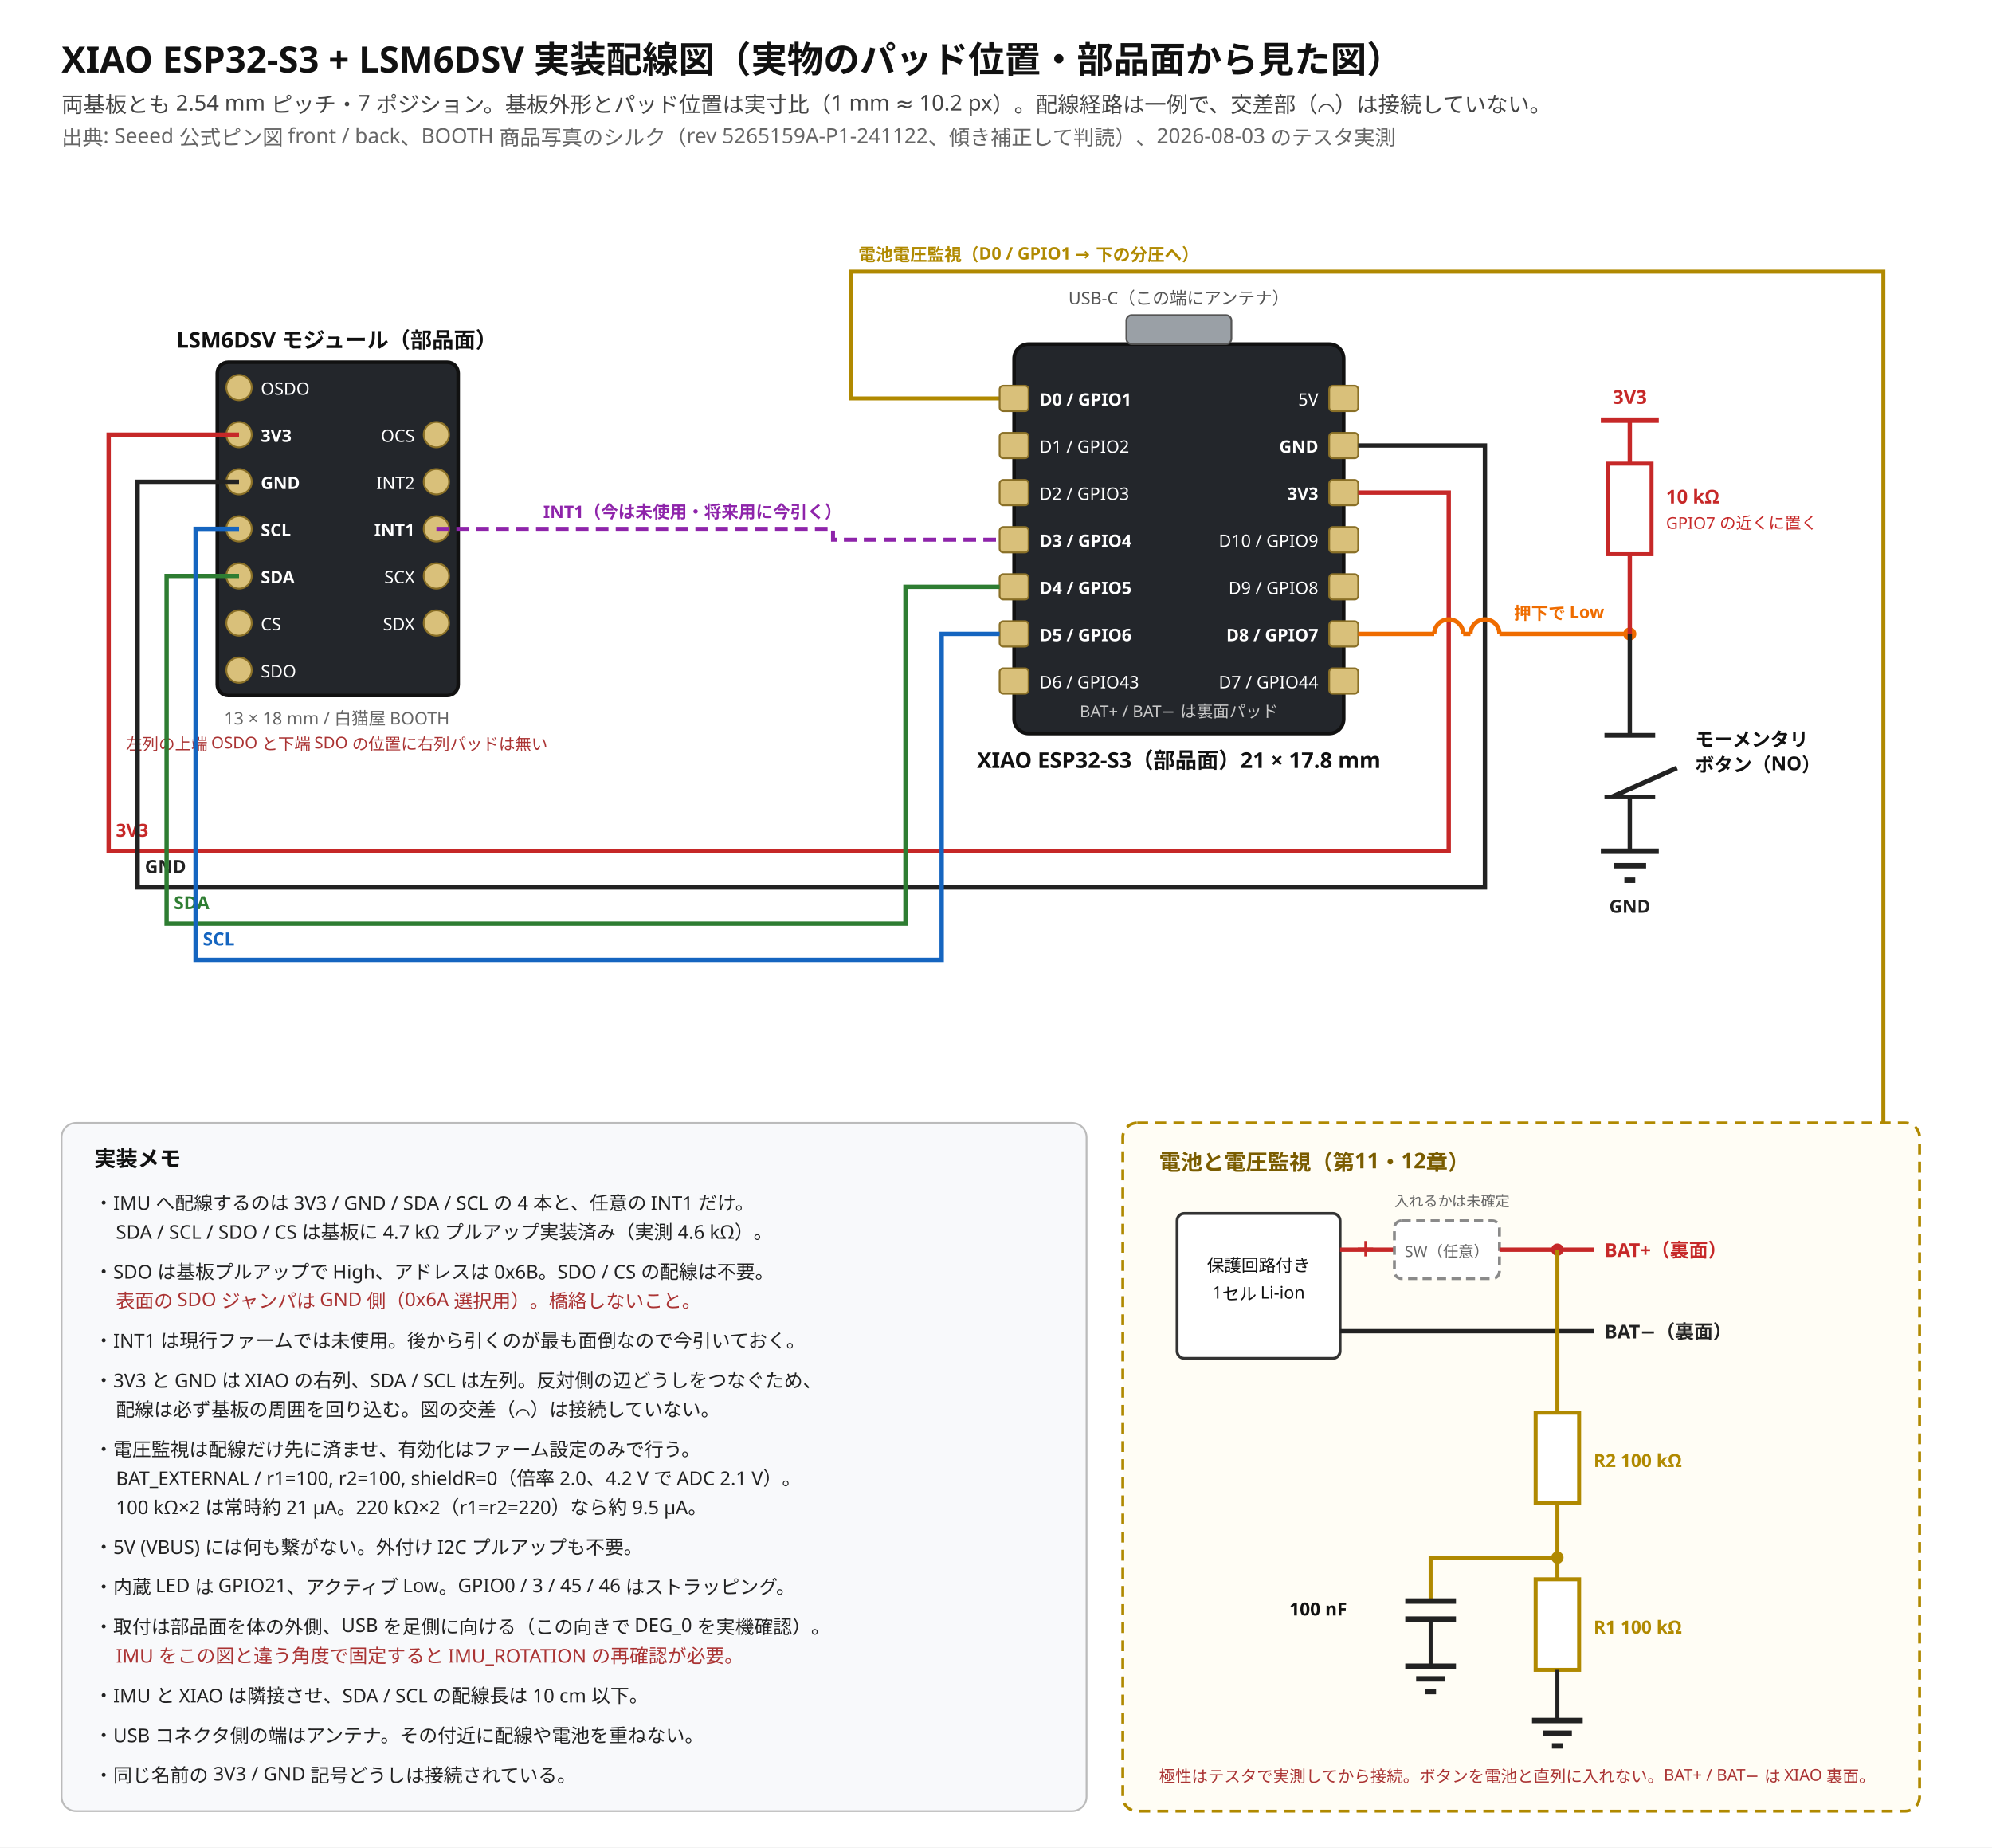
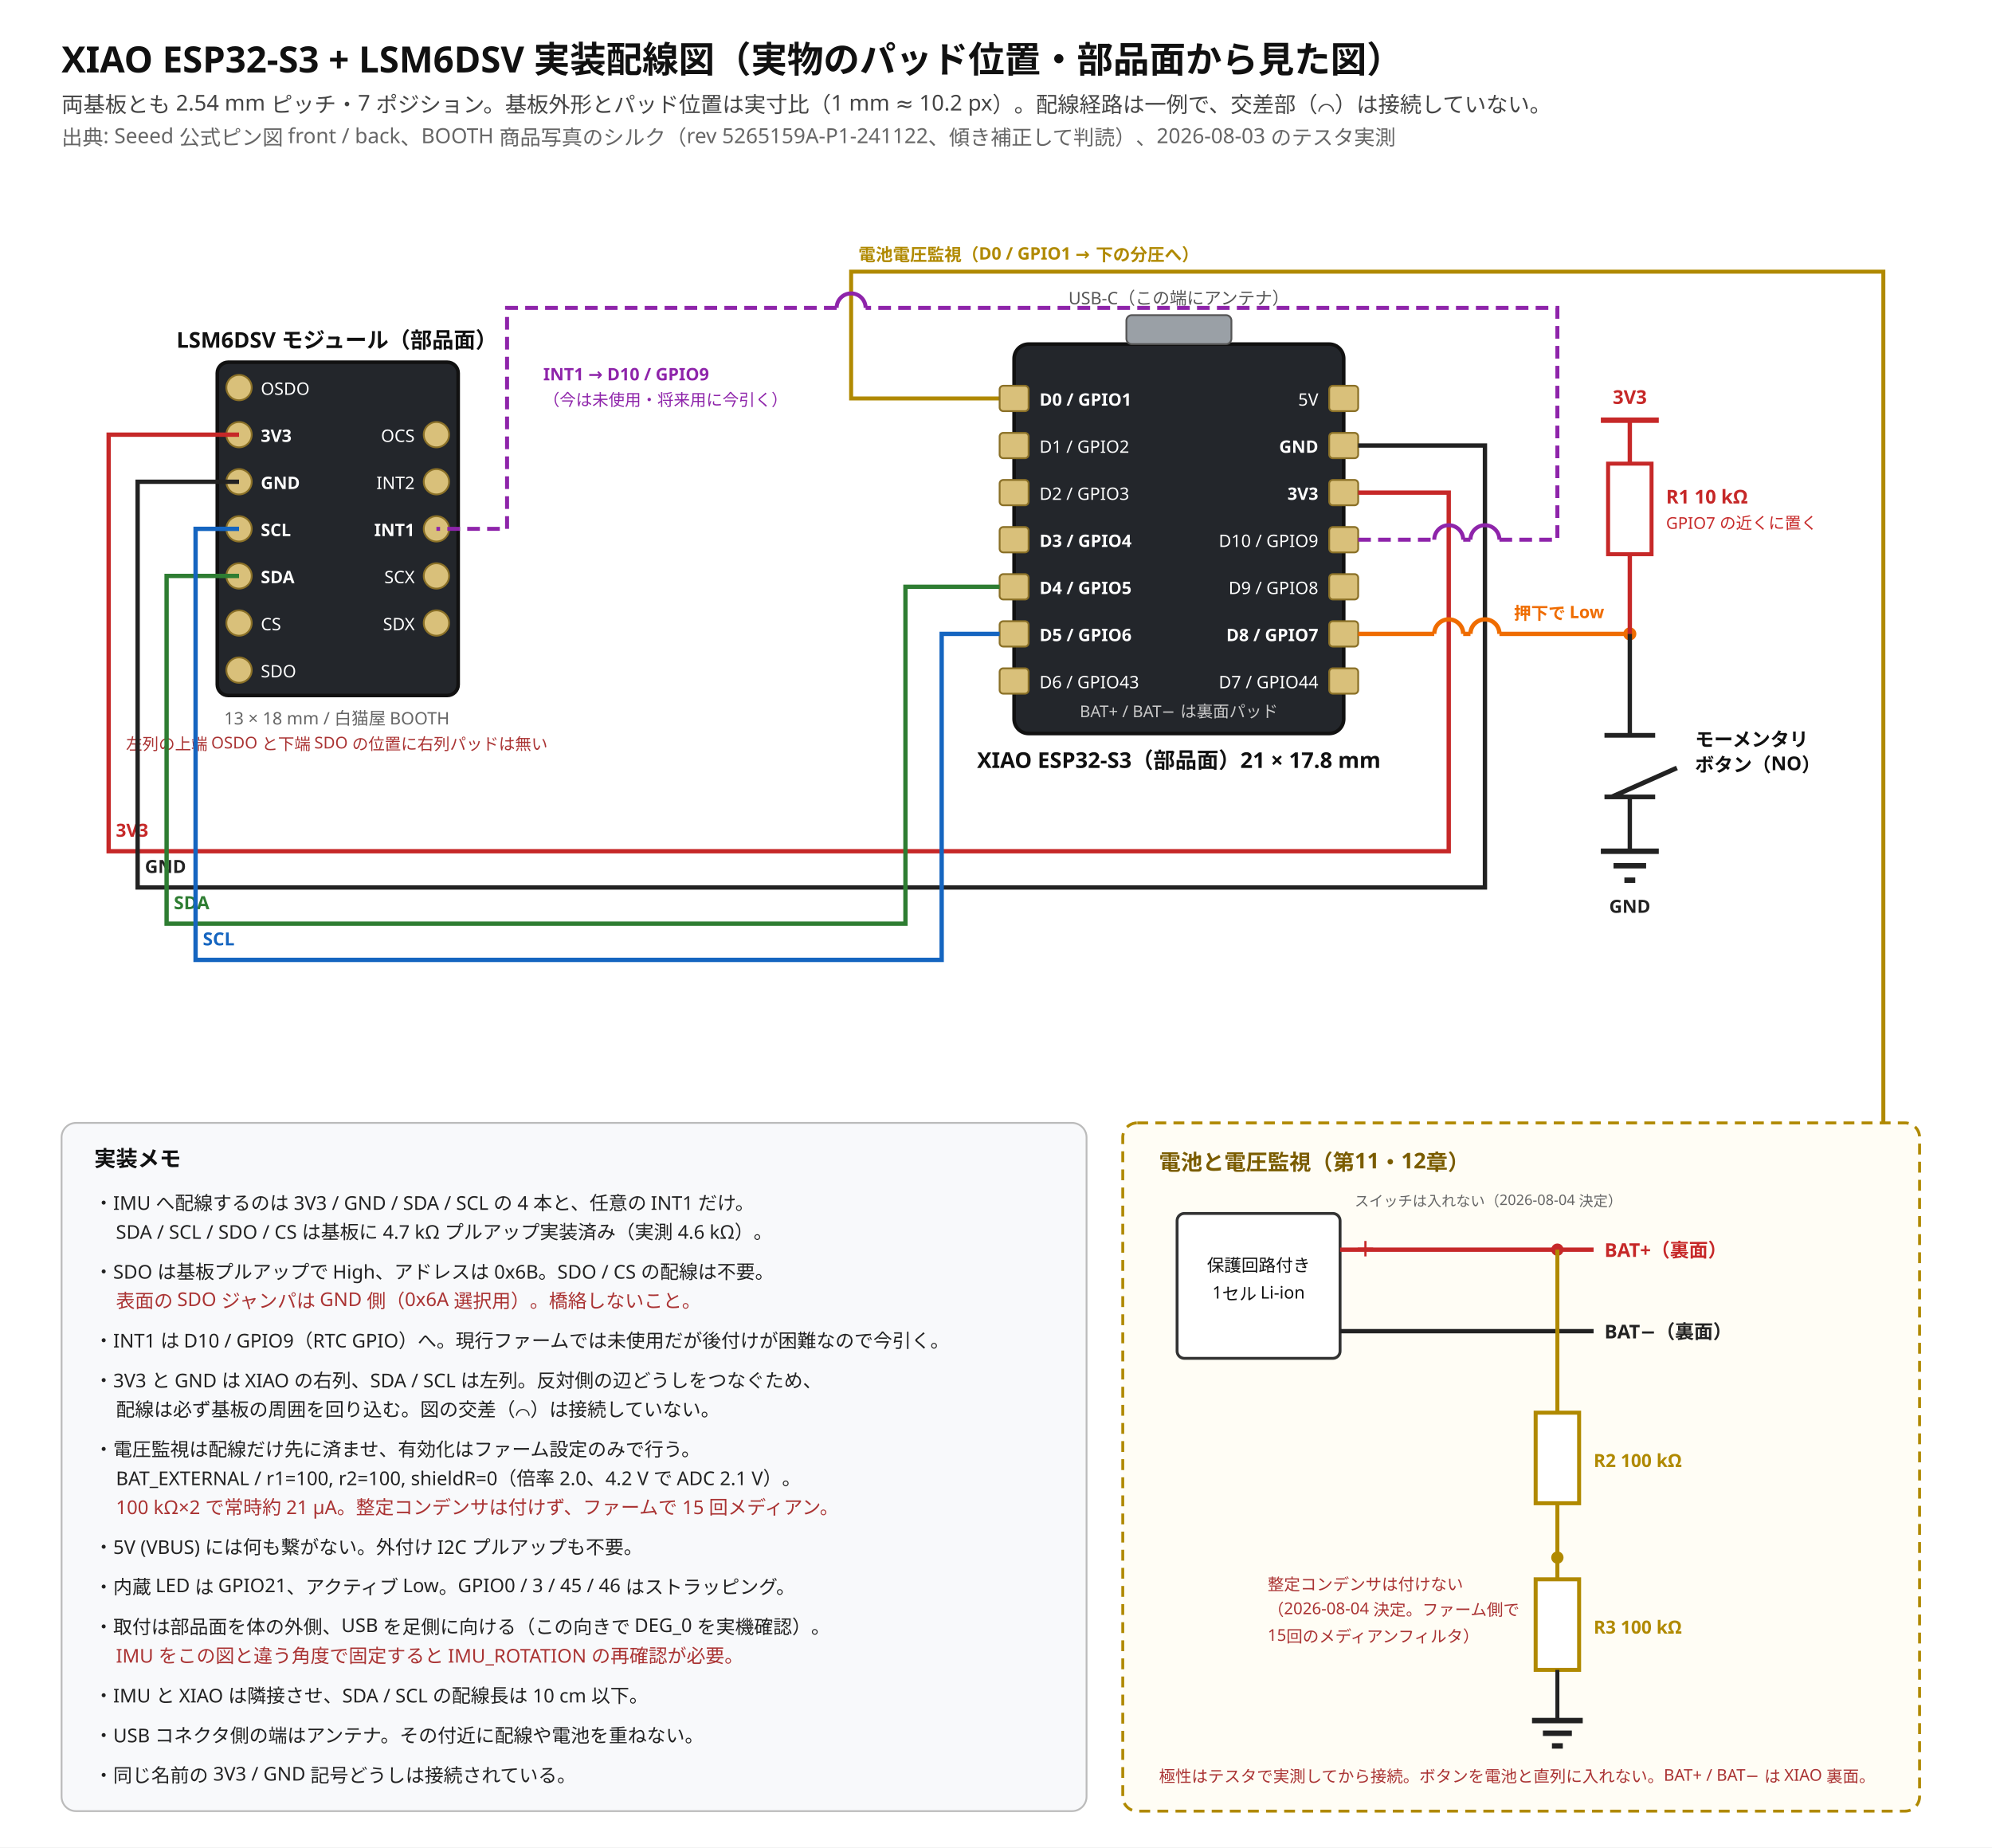
<svg xmlns="http://www.w3.org/2000/svg" viewBox="0 0 1100 1020" width="1100" height="1020" font-family="'Yu Gothic UI','Meiryo','Noto Sans JP','Segoe UI',sans-serif">
  <rect x="0" y="0" width="1100" height="1020" fill="#ffffff" />
  <text x="34" y="40" font-size="20" font-weight="bold" fill="#111">XIAO ESP32-S3 + LSM6DSV 実装配線図（実物のパッド位置・部品面から見た図）</text>
  <text x="34" y="62" font-size="12" fill="#444">両基板とも 2.54 mm ピッチ・7 ポジション。基板外形とパッド位置は実寸比（1 mm ≈ 10.2 px）。配線経路は一例で、交差部（⌒）は接続していない。</text>
  <text x="34" y="80" font-size="11.5" fill="#666">出典: Seeed 公式ピン図 front / back、BOOTH 商品写真のシルク（rev 5265159A-P1-241122、傾き補正して判読）、2026-08-03 のテスタ実測</text>
  <polyline points="560,220 470,220 470,150 1040,150 1040,860 872,860" fill="none" stroke="#b08900" stroke-width="2.2" />
  <rect x="120" y="200" width="133" height="184" rx="6" fill="#23262b" stroke="#111" stroke-width="2" />
  <text x="186" y="192" font-size="12" font-weight="bold" text-anchor="middle" fill="#111">LSM6DSV モジュール（部品面）</text>
  <text x="186" y="400" font-size="9.5" text-anchor="middle" fill="#666">13 × 18 mm / 白猫屋 BOOTH</text>
  <text x="186" y="414" font-size="9" text-anchor="middle" fill="#a33">左列の上端 OSDO と下端 SDO の位置に右列パッドは無い</text>
  <g fill="#d9c07a" stroke="#8a7027">
    <circle cx="132" cy="214" r="7" />
    <circle cx="132" cy="240" r="7" />
    <circle cx="132" cy="266" r="7" />
    <circle cx="132" cy="292" r="7" />
    <circle cx="132" cy="318" r="7" />
    <circle cx="132" cy="344" r="7" />
    <circle cx="132" cy="370" r="7" />
  </g>
  <g font-size="9.5" fill="#fff">
    <text x="144" y="218">OSDO</text>
    <text x="144" y="244" font-weight="bold">3V3</text>
    <text x="144" y="270" font-weight="bold">GND</text>
    <text x="144" y="296" font-weight="bold">SCL</text>
    <text x="144" y="322" font-weight="bold">SDA</text>
    <text x="144" y="348">CS</text>
    <text x="144" y="374">SDO</text>
  </g>
  <g fill="#d9c07a" stroke="#8a7027">
    <circle cx="241" cy="240" r="7" />
    <circle cx="241" cy="266" r="7" />
    <circle cx="241" cy="292" r="7" />
    <circle cx="241" cy="318" r="7" />
    <circle cx="241" cy="344" r="7" />
  </g>
  <g font-size="9.5" fill="#fff" text-anchor="end">
    <text x="229" y="244">OCS</text>
    <text x="229" y="270">INT2</text>
    <text x="229" y="296" font-weight="bold">INT1</text>
    <text x="229" y="322">SCX</text>
    <text x="229" y="348">SDX</text>
  </g>
  <rect x="560" y="190" width="182" height="215" rx="8" fill="#23262b" stroke="#111" stroke-width="2" />
  <rect x="622" y="174" width="58" height="16" rx="3" fill="#9aa0a6" stroke="#555" />
  <text x="651" y="168" font-size="9.5" text-anchor="middle" fill="#555">USB-C（この端にアンテナ）</text>
  <text x="651" y="424" font-size="12" font-weight="bold" text-anchor="middle" fill="#111">XIAO ESP32-S3（部品面）21 × 17.8 mm</text>
  <text x="651" y="396" font-size="9" text-anchor="middle" fill="#c9c9c9">BAT+ / BAT− は裏面パッド</text>
  <g fill="#d9c07a" stroke="#8a7027">
    <rect x="552" y="213" width="16" height="14" rx="2" />
    <rect x="552" y="239" width="16" height="14" rx="2" />
    <rect x="552" y="265" width="16" height="14" rx="2" />
    <rect x="552" y="291" width="16" height="14" rx="2" />
    <rect x="552" y="317" width="16" height="14" rx="2" />
    <rect x="552" y="343" width="16" height="14" rx="2" />
    <rect x="552" y="369" width="16" height="14" rx="2" />
  </g>
  <g font-size="9.5" fill="#fff">
    <text x="574" y="224" font-weight="bold">D0 / GPIO1</text>
    <text x="574" y="250">D1 / GPIO2</text>
    <text x="574" y="276">D2 / GPIO3</text>
    <text x="574" y="302" font-weight="bold">D3 / GPIO4</text>
    <text x="574" y="328" font-weight="bold">D4 / GPIO5</text>
    <text x="574" y="354" font-weight="bold">D5 / GPIO6</text>
    <text x="574" y="380">D6 / GPIO43</text>
  </g>
  <g fill="#d9c07a" stroke="#8a7027">
    <rect x="734" y="213" width="16" height="14" rx="2" />
    <rect x="734" y="239" width="16" height="14" rx="2" />
    <rect x="734" y="265" width="16" height="14" rx="2" />
    <rect x="734" y="291" width="16" height="14" rx="2" />
    <rect x="734" y="317" width="16" height="14" rx="2" />
    <rect x="734" y="343" width="16" height="14" rx="2" />
    <rect x="734" y="369" width="16" height="14" rx="2" />
  </g>
  <g font-size="9.5" fill="#fff" text-anchor="end">
    <text x="728" y="224">5V</text>
    <text x="728" y="250" font-weight="bold">GND</text>
    <text x="728" y="276" font-weight="bold">3V3</text>
    <text x="728" y="302">D10 / GPIO9</text>
    <text x="728" y="328">D9 / GPIO8</text>
    <text x="728" y="354" font-weight="bold">D8 / GPIO7</text>
    <text x="728" y="380">D7 / GPIO44</text>
  </g>
  <polyline points="132,240 60,240 60,470 800,470 800,272 750,272" fill="none" stroke="#c62828" stroke-width="2.4" />
  <text x="64" y="462" font-size="10" font-weight="bold" fill="#c62828">3V3</text>
  <polyline points="132,266 76,266 76,490 820,490 820,246 750,246" fill="none" stroke="#222" stroke-width="2.4" />
  <text x="80" y="482" font-size="10" font-weight="bold" fill="#222">GND</text>
  <polyline points="132,318 92,318 92,510 500,510 500,324 552,324" fill="none" stroke="#2e7d32" stroke-width="2.4" />
  <text x="96" y="502" font-size="10" font-weight="bold" fill="#2e7d32">SDA</text>
  <polyline points="132,292 108,292 108,530 520,530 520,350 552,350" fill="none" stroke="#1565c0" stroke-width="2.4" />
  <text x="112" y="522" font-size="10" font-weight="bold" fill="#1565c0">SCL</text>
-   <polyline points="241,292 460,292 460,298 552,298" fill="none" stroke="#8e24aa" stroke-width="2.2" stroke-dasharray="7 4" />
-   <text x="300" y="286" font-size="9.5" font-weight="bold" fill="#8e24aa">INT1（今は未使用・将来用に今引く）</text>
+   <polyline points="750,298 792,298" fill="none" stroke="#8e24aa" stroke-width="2.2" stroke-dasharray="7 4" />
+   <path d="M792,298 a8,8 0 0 1 16,0" fill="none" stroke="#8e24aa" stroke-width="2.2" />
+   <polyline points="808,298 812,298" fill="none" stroke="#8e24aa" stroke-width="2.2" />
+   <path d="M812,298 a8,8 0 0 1 16,0" fill="none" stroke="#8e24aa" stroke-width="2.2" />
+   <polyline points="828,298 860,298 860,170 478,170" fill="none" stroke="#8e24aa" stroke-width="2.2" stroke-dasharray="7 4" />
+   <path d="M462,170 a8,8 0 0 1 16,0" fill="none" stroke="#8e24aa" stroke-width="2.2" />
+   <polyline points="462,170 280,170 280,292 241,292" fill="none" stroke="#8e24aa" stroke-width="2.2" stroke-dasharray="7 4" />
+   <text x="300" y="210" font-size="9.5" font-weight="bold" fill="#8e24aa">INT1 → D10 / GPIO9</text>
+   <text x="300" y="224" font-size="9" fill="#8e24aa">（今は未使用・将来用に今引く）</text>
  <polyline points="750,350 792,350" fill="none" stroke="#ef6c00" stroke-width="2.4" />
  <path d="M792,350 a8,8 0 0 1 16,0" fill="none" stroke="#ef6c00" stroke-width="2.4" />
  <polyline points="808,350 812,350" fill="none" stroke="#ef6c00" stroke-width="2.4" />
  <path d="M812,350 a8,8 0 0 1 16,0" fill="none" stroke="#ef6c00" stroke-width="2.4" />
  <polyline points="828,350 900,350" fill="none" stroke="#ef6c00" stroke-width="2.4" />
  <circle cx="900" cy="350" r="3.6" fill="#ef6c00" />
  <text x="836" y="342" font-size="9.5" font-weight="bold" fill="#ef6c00">押下で Low</text>
  <polyline points="900,350 900,306" fill="none" stroke="#c62828" stroke-width="2.4" />
  <rect x="888" y="256" width="24" height="50" fill="#fff" stroke="#c62828" stroke-width="2.2" />
-   <text x="920" y="278" font-size="10.5" font-weight="bold" fill="#c62828">10 kΩ</text>
+   <text x="920" y="278" font-size="10.5" font-weight="bold" fill="#c62828">R1 10 kΩ</text>
  <text x="920" y="292" font-size="9" fill="#c62828">GPIO7 の近くに置く</text>
  <polyline points="900,256 900,232" fill="none" stroke="#c62828" stroke-width="2.4" />
  <polyline points="884,232 916,232" stroke="#c62828" stroke-width="3" />
  <text x="900" y="223" font-size="10.5" font-weight="bold" text-anchor="middle" fill="#c62828">3V3</text>
  <polyline points="900,350 900,406" fill="none" stroke="#222" stroke-width="2.4" />
  <polyline points="886,406 914,406" stroke="#222" stroke-width="2.6" />
  <polyline points="890,440 926,424" stroke="#222" stroke-width="2.6" />
  <polyline points="900,440 900,470" fill="none" stroke="#222" stroke-width="2.4" />
  <polyline points="886,440 914,440" stroke="#222" stroke-width="2.6" />
  <text x="936" y="412" font-size="10.5" font-weight="bold" fill="#111">モーメンタリ</text>
  <text x="936" y="426" font-size="10.5" font-weight="bold" fill="#111">ボタン（NO）</text>
  <polyline points="884,470 916,470" stroke="#222" stroke-width="3" />
  <polyline points="891,478 909,478" stroke="#222" stroke-width="3" />
  <polyline points="897,486 903,486" stroke="#222" stroke-width="3" />
  <text x="900" y="504" font-size="10" font-weight="bold" text-anchor="middle" fill="#222">GND</text>
  <text x="474" y="144" font-size="9.5" font-weight="bold" fill="#b08900">電池電圧監視（D0 / GPIO1 → 下の分圧へ）</text>
  <rect x="620" y="620" width="440" height="380" rx="8" fill="#fffdf5" stroke="#b08900" stroke-width="1.6" stroke-dasharray="6 4" />
  <text x="640" y="646" font-size="12" font-weight="bold" fill="#7a5c00">電池と電圧監視（第11・12章）</text>
  <rect x="650" y="670" width="90" height="80" rx="4" fill="#fff" stroke="#333" stroke-width="1.6" />
  <text x="695" y="702" font-size="9.5" text-anchor="middle" fill="#111">保護回路付き</text>
  <text x="695" y="717" font-size="9.5" text-anchor="middle" fill="#111">1セル Li-ion</text>
  <text x="748" y="694" font-size="12" font-weight="bold" fill="#c62828">＋</text>
  <text x="748" y="739" font-size="12" font-weight="bold" fill="#222">−</text>
-   <polyline points="740,690 770,690" stroke="#c62828" stroke-width="2.4" fill="none" />
-   <rect x="770" y="674" width="58" height="32" rx="4" fill="#fff" stroke="#8a8a8a" stroke-width="1.6" stroke-dasharray="5 3" />
-   <text x="799" y="694" font-size="8.5" text-anchor="middle" fill="#666">SW（任意）</text>
-   <polyline points="828,690 880,690" stroke="#c62828" stroke-width="2.4" fill="none" />
+   <polyline points="740,690 880,690" stroke="#c62828" stroke-width="2.4" fill="none" />
  <circle cx="860" cy="690" r="3.4" fill="#c62828" />
  <text x="886" y="694" font-size="10.5" font-weight="bold" fill="#c62828">BAT+（裏面）</text>
-   <text x="770" y="666" font-size="8" fill="#666">入れるかは未確定</text>
+   <text x="748" y="666" font-size="8" fill="#666">スイッチは入れない（2026-08-04 決定）</text>
  <polyline points="740,735 880,735" stroke="#222" stroke-width="2.4" fill="none" />
  <text x="886" y="739" font-size="10.5" font-weight="bold" fill="#222">BAT−（裏面）</text>
  <polyline points="860,690 860,780" stroke="#b08900" stroke-width="2.2" fill="none" />
  <rect x="848" y="780" width="24" height="50" fill="#fff" stroke="#b08900" stroke-width="2.2" />
  <text x="880" y="810" font-size="10" font-weight="bold" fill="#b08900">R2 100 kΩ</text>
  <polyline points="860,830 860,872" stroke="#b08900" stroke-width="2.2" fill="none" />
  <circle cx="860" cy="860" r="3.4" fill="#b08900" />
  <rect x="848" y="872" width="24" height="50" fill="#fff" stroke="#b08900" stroke-width="2.2" />
-   <text x="880" y="902" font-size="10" font-weight="bold" fill="#b08900">R1 100 kΩ</text>
+   <text x="880" y="902" font-size="10" font-weight="bold" fill="#b08900">R3 100 kΩ</text>
  <polyline points="860,922 860,950" stroke="#222" stroke-width="2.2" fill="none" />
  <polyline points="846,950 874,950" stroke="#222" stroke-width="3" />
  <polyline points="852,957 868,957" stroke="#222" stroke-width="3" />
  <polyline points="857,964 863,964" stroke="#222" stroke-width="3" />
-   <polyline points="860,860 790,860 790,884" stroke="#b08900" stroke-width="2.2" fill="none" />
-   <polyline points="776,884 804,884" stroke="#222" stroke-width="3" />
-   <polyline points="776,894 804,894" stroke="#222" stroke-width="3" />
-   <polyline points="790,894 790,920" stroke="#222" stroke-width="2.2" fill="none" />
-   <polyline points="776,920 804,920" stroke="#222" stroke-width="3" />
-   <polyline points="782,927 798,927" stroke="#222" stroke-width="3" />
-   <polyline points="787,934 793,934" stroke="#222" stroke-width="3" />
-   <text x="712" y="892" font-size="10" font-weight="bold" fill="#111">100 nF</text>
+   <text x="700" y="878" font-size="9" fill="#a33">整定コンデンサは付けない</text>
+   <text x="700" y="892" font-size="9" fill="#a33">（2026-08-04 決定。ファーム側で</text>
+   <text x="700" y="906" font-size="9" fill="#a33">15回のメディアンフィルタ）</text>
  <text x="640" y="984" font-size="9" fill="#a33">極性はテスタで実測してから接続。ボタンを電池と直列に入れない。BAT+ / BAT− は XIAO 裏面。</text>
  <rect x="34" y="620" width="566" height="380" rx="8" fill="#f8f9fb" stroke="#bbb" />
  <text x="52" y="644" font-size="12" font-weight="bold" fill="#111">実装メモ</text>
  <g font-size="10.5" fill="#222">
    <text x="52" y="668">・IMU へ配線するのは 3V3 / GND / SDA / SCL の 4 本と、任意の INT1 だけ。</text>
    <text x="64" y="684">SDA / SCL / SDO / CS は基板に 4.7 kΩ プルアップ実装済み（実測 4.6 kΩ）。</text>
    <text x="52" y="706">・SDO は基板プルアップで High、アドレスは 0x6B。SDO / CS の配線は不要。</text>
    <text x="64" y="722" fill="#a33">表面の SDO ジャンパは GND 側（0x6A 選択用）。橋絡しないこと。</text>
-     <text x="52" y="744">・INT1 は現行ファームでは未使用。後から引くのが最も面倒なので今引いておく。</text>
+     <text x="52" y="744">・INT1 は D10 / GPIO9（RTC GPIO）へ。現行ファームでは未使用だが後付けが困難なので今引く。</text>
    <text x="52" y="766">・3V3 と GND は XIAO の右列、SDA / SCL は左列。反対側の辺どうしをつなぐため、</text>
    <text x="64" y="782">配線は必ず基板の周囲を回り込む。図の交差（⌒）は接続していない。</text>
    <text x="52" y="804">・電圧監視は配線だけ先に済ませ、有効化はファーム設定のみで行う。</text>
    <text x="64" y="820">BAT_EXTERNAL / r1=100, r2=100, shieldR=0（倍率 2.0、4.2 V で ADC 2.1 V）。</text>
-     <text x="64" y="836">100 kΩ×2 は常時約 21 µA。220 kΩ×2（r1=r2=220）なら約 9.5 µA。</text>
+     <text x="64" y="836" fill="#a33">100 kΩ×2 で常時約 21 µA。整定コンデンサは付けず、ファームで 15 回メディアン。</text>
    <text x="52" y="858">・5V (VBUS) には何も繋がない。外付け I2C プルアップも不要。</text>
    <text x="52" y="880">・内蔵 LED は GPIO21、アクティブ Low。GPIO0 / 3 / 45 / 46 はストラッピング。</text>
    <text x="52" y="902">・取付は部品面を体の外側、USB を足側に向ける（この向きで DEG_0 を実機確認）。</text>
    <text x="64" y="918" fill="#a33">IMU をこの図と違う角度で固定すると IMU_ROTATION の再確認が必要。</text>
    <text x="52" y="940">・IMU と XIAO は隣接させ、SDA / SCL の配線長は 10 cm 以下。</text>
    <text x="52" y="962">・USB コネクタ側の端はアンテナ。その付近に配線や電池を重ねない。</text>
    <text x="52" y="984">・同じ名前の 3V3 / GND 記号どうしは接続されている。</text>
  </g>
</svg>
